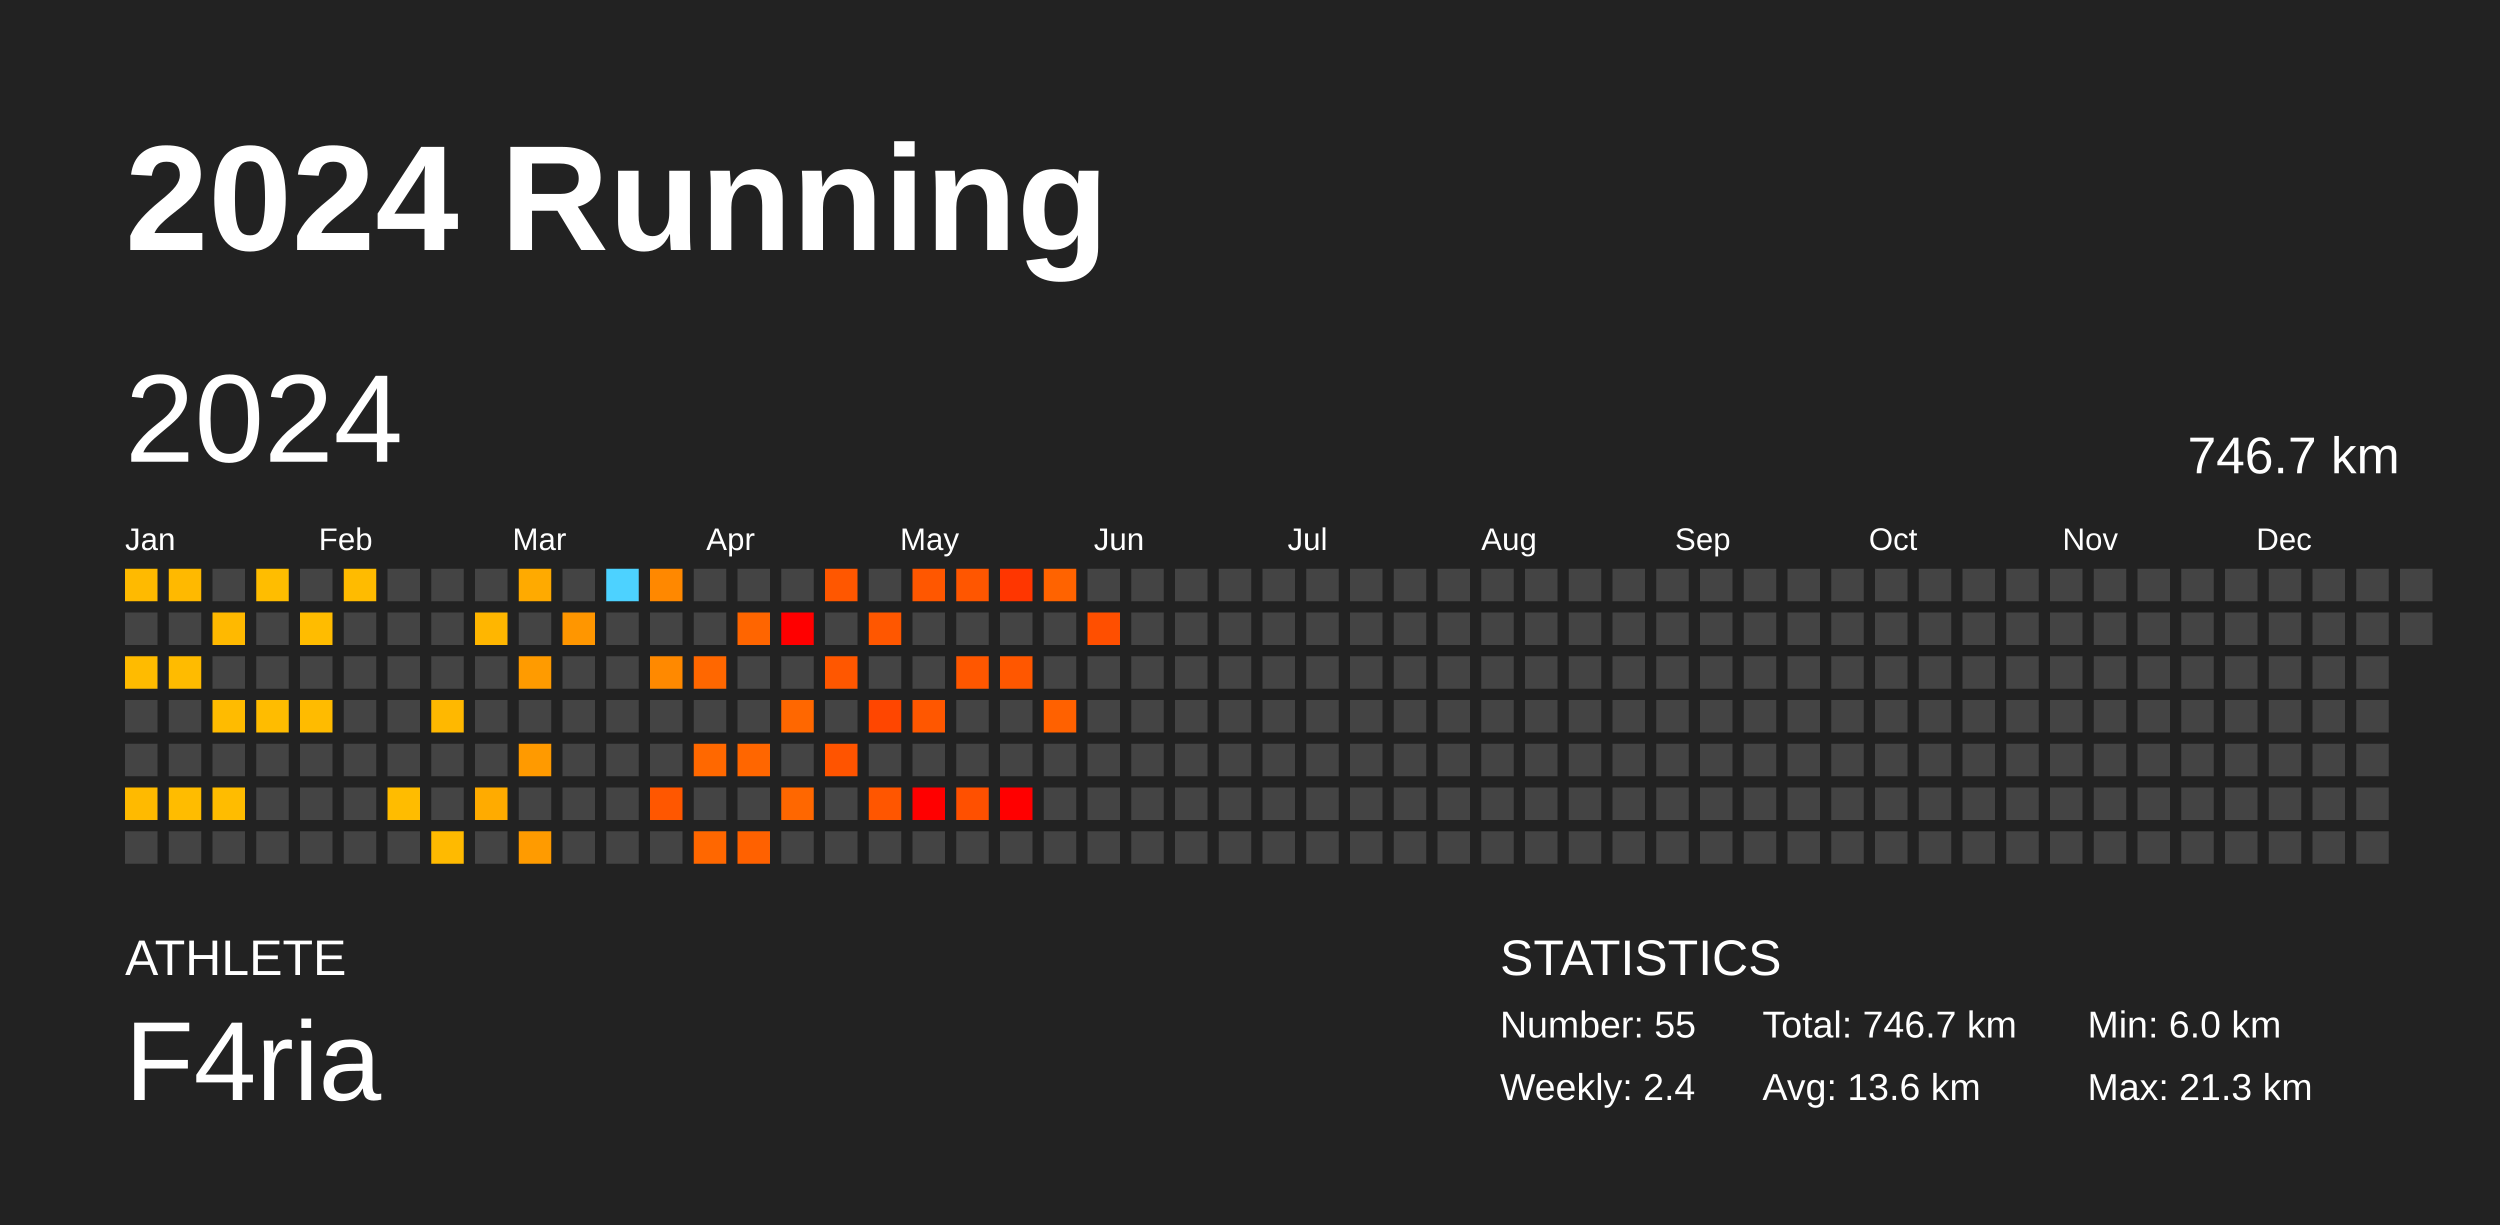
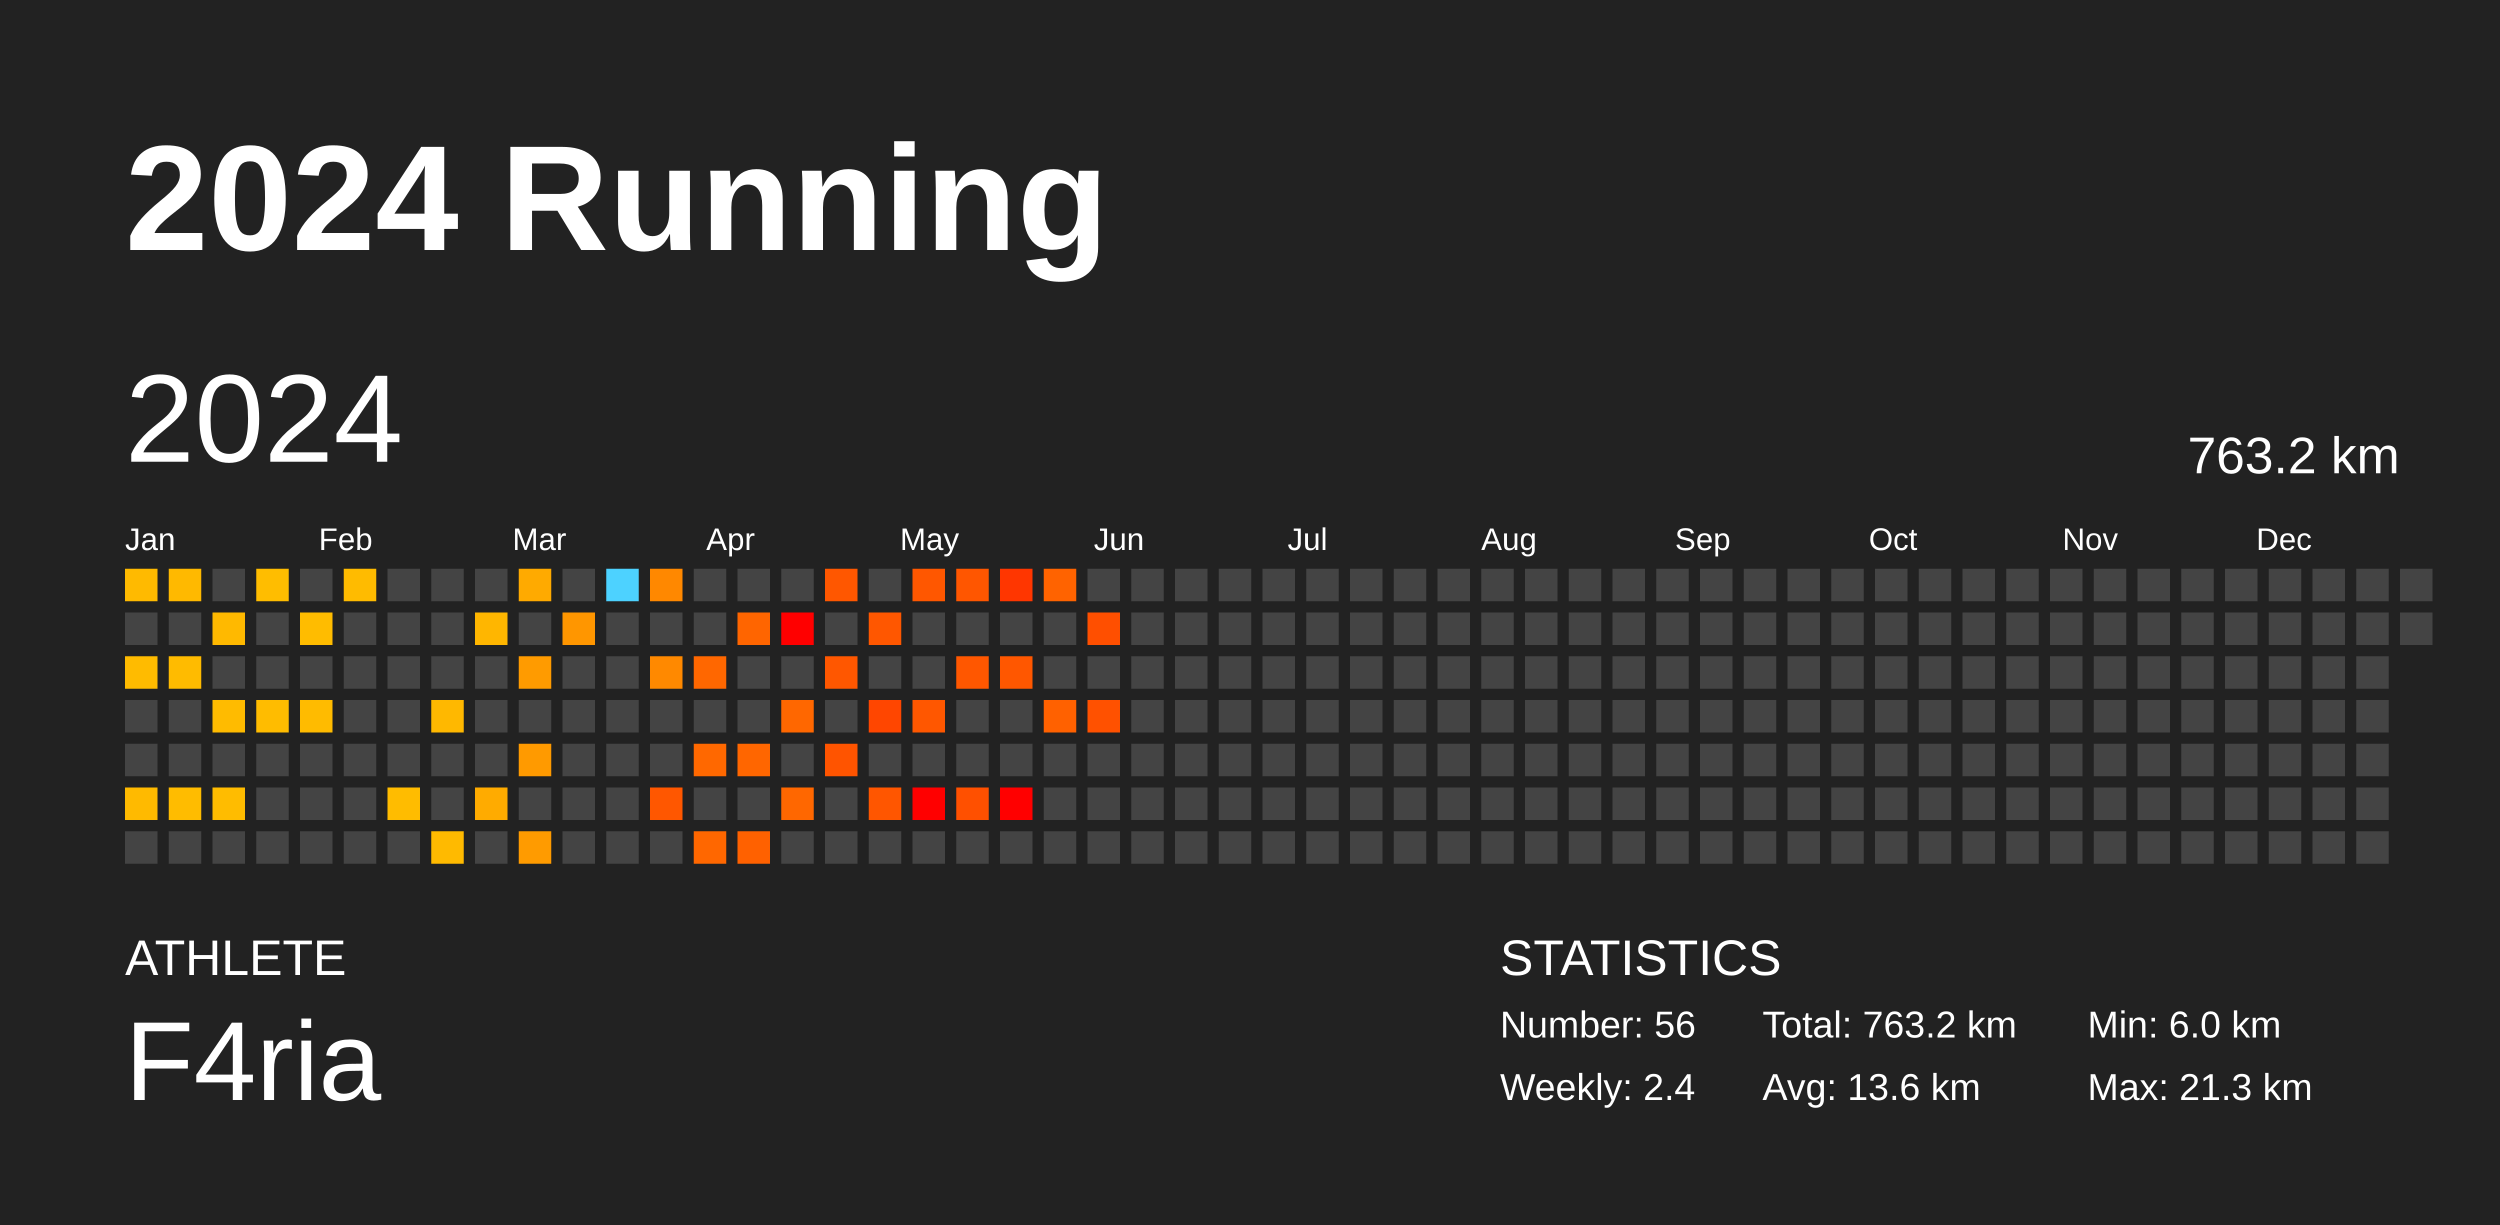
<svg xmlns="http://www.w3.org/2000/svg" baseProfile="full" height="98mm" version="1.1" viewBox="0,0,200,98" width="200mm">
  <defs />
  <rect fill="#222222" height="98" width="200" x="0" y="0" />
  <text fill="#FFFFFF" style="font-size:12px; font-family:Arial; font-weight:bold;" x="10" y="20">2024 Running</text>
  <text fill="#FFFFFF" style="font-size:4px; font-family:Arial" x="10" y="78">ATHLETE</text>
  <text fill="#FFFFFF" style="font-size:9px; font-family:Arial" x="10" y="88">F4ria</text>
  <text fill="#FFFFFF" style="font-size:4px; font-family:Arial" x="120" y="78">STATISTICS</text>
-   <text fill="#FFFFFF" style="font-size:3px; font-family:Arial" x="120" y="83">Number: 55</text>
+   <text fill="#FFFFFF" style="font-size:3px; font-family:Arial" x="120" y="83">Number: 56</text>
  <text fill="#FFFFFF" style="font-size:3px; font-family:Arial" x="120" y="88">Weekly: 2.4</text>
-   <text fill="#FFFFFF" style="font-size:3px; font-family:Arial" x="141" y="83">Total: 746.7 km</text>
+   <text fill="#FFFFFF" style="font-size:3px; font-family:Arial" x="141" y="83">Total: 763.2 km</text>
  <text fill="#FFFFFF" style="font-size:3px; font-family:Arial" x="141" y="88">Avg: 13.6 km</text>
  <text fill="#FFFFFF" style="font-size:3px; font-family:Arial" x="167" y="83">Min: 6.0 km</text>
  <text fill="#FFFFFF" style="font-size:3px; font-family:Arial" x="167" y="88">Max: 21.3 km</text>
  <text dominant-baseline="hanging" fill="#FFFFFF" style="font-size:10.0px; font-family:Arial;" x="10" y="30">2024</text>
-   <text dominant-baseline="hanging" fill="#FFFFFF" style="font-size:4.125px; font-family:Arial;" x="175" y="35">746.7 km</text>
+   <text dominant-baseline="hanging" fill="#FFFFFF" style="font-size:4.125px; font-family:Arial;" x="175" y="35">763.2 km</text>
  <text fill="#FFFFFF" style="font-size:2.5px; font-family:Arial" x="10.0" y="44">Jan</text>
  <text fill="#FFFFFF" style="font-size:2.5px; font-family:Arial" x="25.5" y="44">Feb</text>
  <text fill="#FFFFFF" style="font-size:2.5px; font-family:Arial" x="41.0" y="44">Mar</text>
  <text fill="#FFFFFF" style="font-size:2.5px; font-family:Arial" x="56.5" y="44">Apr</text>
  <text fill="#FFFFFF" style="font-size:2.5px; font-family:Arial" x="72.0" y="44">May</text>
  <text fill="#FFFFFF" style="font-size:2.5px; font-family:Arial" x="87.5" y="44">Jun</text>
  <text fill="#FFFFFF" style="font-size:2.5px; font-family:Arial" x="103.0" y="44">Jul</text>
  <text fill="#FFFFFF" style="font-size:2.5px; font-family:Arial" x="118.5" y="44">Aug</text>
  <text fill="#FFFFFF" style="font-size:2.5px; font-family:Arial" x="134.0" y="44">Sep</text>
  <text fill="#FFFFFF" style="font-size:2.5px; font-family:Arial" x="149.5" y="44">Oct</text>
  <text fill="#FFFFFF" style="font-size:2.5px; font-family:Arial" x="165.0" y="44">Nov</text>
  <text fill="#FFFFFF" style="font-size:2.5px; font-family:Arial" x="180.5" y="44">Dec</text>
  <rect fill="#ffba00" height="2.6" width="2.6" x="10.0" y="45.5" />
  <rect fill="#444444" height="2.6" width="2.6" x="10.0" y="49.0" />
  <rect fill="#ffbb00" height="2.6" width="2.6" x="10.0" y="52.5" />
  <rect fill="#444444" height="2.6" width="2.6" x="10.0" y="56.0" />
  <rect fill="#444444" height="2.6" width="2.6" x="10.0" y="59.5" />
  <rect fill="#ffba00" height="2.6" width="2.6" x="10.0" y="63.0" />
  <rect fill="#444444" height="2.6" width="2.6" x="10.0" y="66.5" />
  <rect fill="#ffb900" height="2.6" width="2.6" x="13.5" y="45.5" />
  <rect fill="#444444" height="2.6" width="2.6" x="13.5" y="49.0" />
  <rect fill="#ffbb00" height="2.6" width="2.6" x="13.5" y="52.5" />
  <rect fill="#444444" height="2.6" width="2.6" x="13.5" y="56.0" />
  <rect fill="#444444" height="2.6" width="2.6" x="13.5" y="59.5" />
  <rect fill="#ffbc00" height="2.6" width="2.6" x="13.5" y="63.0" />
  <rect fill="#444444" height="2.6" width="2.6" x="13.5" y="66.5" />
  <rect fill="#444444" height="2.6" width="2.6" x="17.0" y="45.5" />
  <rect fill="#ffb900" height="2.6" width="2.6" x="17.0" y="49.0" />
  <rect fill="#444444" height="2.6" width="2.6" x="17.0" y="52.5" />
  <rect fill="#ffbb00" height="2.6" width="2.6" x="17.0" y="56.0" />
  <rect fill="#444444" height="2.6" width="2.6" x="17.0" y="59.5" />
  <rect fill="#ffbc00" height="2.6" width="2.6" x="17.0" y="63.0" />
  <rect fill="#444444" height="2.6" width="2.6" x="17.0" y="66.5" />
  <rect fill="#ffbd00" height="2.6" width="2.6" x="20.5" y="45.5" />
  <rect fill="#444444" height="2.6" width="2.6" x="20.5" y="49.0" />
  <rect fill="#444444" height="2.6" width="2.6" x="20.5" y="52.5" />
  <rect fill="#ffbc00" height="2.6" width="2.6" x="20.5" y="56.0" />
  <rect fill="#444444" height="2.6" width="2.6" x="20.5" y="59.5" />
  <rect fill="#444444" height="2.6" width="2.6" x="20.5" y="63.0" />
  <rect fill="#444444" height="2.6" width="2.6" x="20.5" y="66.5" />
  <rect fill="#444444" height="2.6" width="2.6" x="24.0" y="45.5" />
  <rect fill="#ffbc00" height="2.6" width="2.6" x="24.0" y="49.0" />
  <rect fill="#444444" height="2.6" width="2.6" x="24.0" y="52.5" />
  <rect fill="#ffbb00" height="2.6" width="2.6" x="24.0" y="56.0" />
  <rect fill="#444444" height="2.6" width="2.6" x="24.0" y="59.5" />
  <rect fill="#444444" height="2.6" width="2.6" x="24.0" y="63.0" />
  <rect fill="#444444" height="2.6" width="2.6" x="24.0" y="66.5" />
  <rect fill="#ffbb00" height="2.6" width="2.6" x="27.5" y="45.5" />
  <rect fill="#444444" height="2.6" width="2.6" x="27.5" y="49.0" />
  <rect fill="#444444" height="2.6" width="2.6" x="27.5" y="52.5" />
  <rect fill="#444444" height="2.6" width="2.6" x="27.5" y="56.0" />
  <rect fill="#444444" height="2.6" width="2.6" x="27.5" y="59.5" />
  <rect fill="#444444" height="2.6" width="2.6" x="27.5" y="63.0" />
  <rect fill="#444444" height="2.6" width="2.6" x="27.5" y="66.5" />
  <rect fill="#444444" height="2.6" width="2.6" x="31.0" y="45.5" />
  <rect fill="#444444" height="2.6" width="2.6" x="31.0" y="49.0" />
  <rect fill="#444444" height="2.6" width="2.6" x="31.0" y="52.5" />
  <rect fill="#444444" height="2.6" width="2.6" x="31.0" y="56.0" />
  <rect fill="#444444" height="2.6" width="2.6" x="31.0" y="59.5" />
  <rect fill="#ffbc00" height="2.6" width="2.6" x="31.0" y="63.0" />
  <rect fill="#444444" height="2.6" width="2.6" x="31.0" y="66.5" />
  <rect fill="#444444" height="2.6" width="2.6" x="34.5" y="45.5" />
  <rect fill="#444444" height="2.6" width="2.6" x="34.5" y="49.0" />
  <rect fill="#444444" height="2.6" width="2.6" x="34.5" y="52.5" />
  <rect fill="#ffb800" height="2.6" width="2.6" x="34.5" y="56.0" />
  <rect fill="#444444" height="2.6" width="2.6" x="34.5" y="59.5" />
  <rect fill="#444444" height="2.6" width="2.6" x="34.5" y="63.0" />
  <rect fill="#ffba00" height="2.6" width="2.6" x="34.5" y="66.5" />
  <rect fill="#444444" height="2.6" width="2.6" x="38.0" y="45.5" />
  <rect fill="#ffb600" height="2.6" width="2.6" x="38.0" y="49.0" />
  <rect fill="#444444" height="2.6" width="2.6" x="38.0" y="52.5" />
  <rect fill="#444444" height="2.6" width="2.6" x="38.0" y="56.0" />
  <rect fill="#444444" height="2.6" width="2.6" x="38.0" y="59.5" />
  <rect fill="#ffab00" height="2.6" width="2.6" x="38.0" y="63.0" />
  <rect fill="#444444" height="2.6" width="2.6" x="38.0" y="66.5" />
  <rect fill="#ffaa00" height="2.6" width="2.6" x="41.5" y="45.5" />
  <rect fill="#444444" height="2.6" width="2.6" x="41.5" y="49.0" />
  <rect fill="#ff9b00" height="2.6" width="2.6" x="41.5" y="52.5" />
  <rect fill="#444444" height="2.6" width="2.6" x="41.5" y="56.0" />
  <rect fill="#ff9a00" height="2.6" width="2.6" x="41.5" y="59.5" />
  <rect fill="#444444" height="2.6" width="2.6" x="41.5" y="63.0" />
  <rect fill="#ff9b00" height="2.6" width="2.6" x="41.5" y="66.5" />
  <rect fill="#444444" height="2.6" width="2.6" x="45.0" y="45.5" />
  <rect fill="#ff9600" height="2.6" width="2.6" x="45.0" y="49.0" />
  <rect fill="#444444" height="2.6" width="2.6" x="45.0" y="52.5" />
  <rect fill="#444444" height="2.6" width="2.6" x="45.0" y="56.0" />
  <rect fill="#444444" height="2.6" width="2.6" x="45.0" y="59.5" />
  <rect fill="#444444" height="2.6" width="2.6" x="45.0" y="63.0" />
  <rect fill="#444444" height="2.6" width="2.6" x="45.0" y="66.5" />
  <rect fill="#4dd2ff" height="2.6" width="2.6" x="48.5" y="45.5" />
  <rect fill="#444444" height="2.6" width="2.6" x="48.5" y="49.0" />
  <rect fill="#444444" height="2.6" width="2.6" x="48.5" y="52.5" />
  <rect fill="#444444" height="2.6" width="2.6" x="48.5" y="56.0" />
  <rect fill="#444444" height="2.6" width="2.6" x="48.5" y="59.5" />
  <rect fill="#444444" height="2.6" width="2.6" x="48.5" y="63.0" />
  <rect fill="#444444" height="2.6" width="2.6" x="48.5" y="66.5" />
  <rect fill="#ff8800" height="2.6" width="2.6" x="52.0" y="45.5" />
  <rect fill="#444444" height="2.6" width="2.6" x="52.0" y="49.0" />
  <rect fill="#ff8900" height="2.6" width="2.6" x="52.0" y="52.5" />
  <rect fill="#444444" height="2.6" width="2.6" x="52.0" y="56.0" />
  <rect fill="#444444" height="2.6" width="2.6" x="52.0" y="59.5" />
  <rect fill="#ff5700" height="2.6" width="2.6" x="52.0" y="63.0" />
  <rect fill="#444444" height="2.6" width="2.6" x="52.0" y="66.5" />
  <rect fill="#444444" height="2.6" width="2.6" x="55.5" y="45.5" />
  <rect fill="#444444" height="2.6" width="2.6" x="55.5" y="49.0" />
  <rect fill="#ff6700" height="2.6" width="2.6" x="55.5" y="52.5" />
  <rect fill="#444444" height="2.6" width="2.6" x="55.5" y="56.0" />
  <rect fill="#ff6800" height="2.6" width="2.6" x="55.5" y="59.5" />
  <rect fill="#444444" height="2.6" width="2.6" x="55.5" y="63.0" />
  <rect fill="#ff6700" height="2.6" width="2.6" x="55.5" y="66.5" />
  <rect fill="#444444" height="2.6" width="2.6" x="59.0" y="45.5" />
  <rect fill="#ff6500" height="2.6" width="2.6" x="59.0" y="49.0" />
  <rect fill="#444444" height="2.6" width="2.6" x="59.0" y="52.5" />
  <rect fill="#444444" height="2.6" width="2.6" x="59.0" y="56.0" />
  <rect fill="#ff6600" height="2.6" width="2.6" x="59.0" y="59.5" />
  <rect fill="#444444" height="2.6" width="2.6" x="59.0" y="63.0" />
  <rect fill="#ff6100" height="2.6" width="2.6" x="59.0" y="66.5" />
  <rect fill="#444444" height="2.6" width="2.6" x="62.5" y="45.5" />
  <rect fill="red" height="2.6" width="2.6" x="62.5" y="49.0" />
  <rect fill="#444444" height="2.6" width="2.6" x="62.5" y="52.5" />
  <rect fill="#ff6700" height="2.6" width="2.6" x="62.5" y="56.0" />
  <rect fill="#444444" height="2.6" width="2.6" x="62.5" y="59.5" />
  <rect fill="#ff6700" height="2.6" width="2.6" x="62.5" y="63.0" />
  <rect fill="#444444" height="2.6" width="2.6" x="62.5" y="66.5" />
  <rect fill="#ff5700" height="2.6" width="2.6" x="66.0" y="45.5" />
  <rect fill="#444444" height="2.6" width="2.6" x="66.0" y="49.0" />
  <rect fill="#ff5700" height="2.6" width="2.6" x="66.0" y="52.5" />
  <rect fill="#444444" height="2.6" width="2.6" x="66.0" y="56.0" />
  <rect fill="#ff5400" height="2.6" width="2.6" x="66.0" y="59.5" />
  <rect fill="#444444" height="2.6" width="2.6" x="66.0" y="63.0" />
  <rect fill="#444444" height="2.6" width="2.6" x="66.0" y="66.5" />
  <rect fill="#444444" height="2.6" width="2.6" x="69.5" y="45.5" />
  <rect fill="#ff5700" height="2.6" width="2.6" x="69.5" y="49.0" />
  <rect fill="#444444" height="2.6" width="2.6" x="69.5" y="52.5" />
  <rect fill="#ff4600" height="2.6" width="2.6" x="69.5" y="56.0" />
  <rect fill="#444444" height="2.6" width="2.6" x="69.5" y="59.5" />
  <rect fill="#ff5600" height="2.6" width="2.6" x="69.5" y="63.0" />
  <rect fill="#444444" height="2.6" width="2.6" x="69.5" y="66.5" />
  <rect fill="#ff5700" height="2.6" width="2.6" x="73.0" y="45.5" />
  <rect fill="#444444" height="2.6" width="2.6" x="73.0" y="49.0" />
  <rect fill="#444444" height="2.6" width="2.6" x="73.0" y="52.5" />
  <rect fill="#ff5700" height="2.6" width="2.6" x="73.0" y="56.0" />
  <rect fill="#444444" height="2.6" width="2.6" x="73.0" y="59.5" />
  <rect fill="red" height="2.6" width="2.6" x="73.0" y="63.0" />
  <rect fill="#444444" height="2.6" width="2.6" x="73.0" y="66.5" />
  <rect fill="#ff5600" height="2.6" width="2.6" x="76.5" y="45.5" />
  <rect fill="#444444" height="2.6" width="2.6" x="76.5" y="49.0" />
  <rect fill="#ff5700" height="2.6" width="2.6" x="76.5" y="52.5" />
  <rect fill="#444444" height="2.6" width="2.6" x="76.5" y="56.0" />
  <rect fill="#444444" height="2.6" width="2.6" x="76.5" y="59.5" />
  <rect fill="#ff5000" height="2.6" width="2.6" x="76.5" y="63.0" />
  <rect fill="#444444" height="2.6" width="2.6" x="76.5" y="66.5" />
  <rect fill="#ff3600" height="2.6" width="2.6" x="80.0" y="45.5" />
  <rect fill="#444444" height="2.6" width="2.6" x="80.0" y="49.0" />
  <rect fill="#ff5700" height="2.6" width="2.6" x="80.0" y="52.5" />
  <rect fill="#444444" height="2.6" width="2.6" x="80.0" y="56.0" />
  <rect fill="#444444" height="2.6" width="2.6" x="80.0" y="59.5" />
  <rect fill="red" height="2.6" width="2.6" x="80.0" y="63.0" />
  <rect fill="#444444" height="2.6" width="2.6" x="80.0" y="66.5" />
  <rect fill="#ff6300" height="2.6" width="2.6" x="83.5" y="45.5" />
  <rect fill="#444444" height="2.6" width="2.6" x="83.5" y="49.0" />
  <rect fill="#444444" height="2.6" width="2.6" x="83.5" y="52.5" />
  <rect fill="#ff6100" height="2.6" width="2.6" x="83.5" y="56.0" />
  <rect fill="#444444" height="2.6" width="2.6" x="83.5" y="59.5" />
  <rect fill="#444444" height="2.6" width="2.6" x="83.5" y="63.0" />
  <rect fill="#444444" height="2.6" width="2.6" x="83.5" y="66.5" />
  <rect fill="#444444" height="2.6" width="2.6" x="87.0" y="45.5" />
  <rect fill="#ff4f00" height="2.6" width="2.6" x="87.0" y="49.0" />
  <rect fill="#444444" height="2.6" width="2.6" x="87.0" y="52.5" />
-   <rect fill="#444444" height="2.6" width="2.6" x="87.0" y="56.0" />
+   <rect fill="#ff5100" height="2.6" width="2.6" x="87.0" y="56.0" />
  <rect fill="#444444" height="2.6" width="2.6" x="87.0" y="59.5" />
  <rect fill="#444444" height="2.6" width="2.6" x="87.0" y="63.0" />
  <rect fill="#444444" height="2.6" width="2.6" x="87.0" y="66.5" />
  <rect fill="#444444" height="2.6" width="2.6" x="90.5" y="45.5" />
  <rect fill="#444444" height="2.6" width="2.6" x="90.5" y="49.0" />
  <rect fill="#444444" height="2.6" width="2.6" x="90.5" y="52.5" />
  <rect fill="#444444" height="2.6" width="2.6" x="90.5" y="56.0" />
  <rect fill="#444444" height="2.6" width="2.6" x="90.5" y="59.5" />
  <rect fill="#444444" height="2.6" width="2.6" x="90.5" y="63.0" />
  <rect fill="#444444" height="2.6" width="2.6" x="90.5" y="66.5" />
  <rect fill="#444444" height="2.6" width="2.6" x="94.0" y="45.5" />
  <rect fill="#444444" height="2.6" width="2.6" x="94.0" y="49.0" />
  <rect fill="#444444" height="2.6" width="2.6" x="94.0" y="52.5" />
  <rect fill="#444444" height="2.6" width="2.6" x="94.0" y="56.0" />
  <rect fill="#444444" height="2.6" width="2.6" x="94.0" y="59.5" />
  <rect fill="#444444" height="2.6" width="2.6" x="94.0" y="63.0" />
  <rect fill="#444444" height="2.6" width="2.6" x="94.0" y="66.5" />
  <rect fill="#444444" height="2.6" width="2.6" x="97.5" y="45.5" />
  <rect fill="#444444" height="2.6" width="2.6" x="97.5" y="49.0" />
  <rect fill="#444444" height="2.6" width="2.6" x="97.5" y="52.5" />
  <rect fill="#444444" height="2.6" width="2.6" x="97.5" y="56.0" />
  <rect fill="#444444" height="2.6" width="2.6" x="97.5" y="59.5" />
  <rect fill="#444444" height="2.6" width="2.6" x="97.5" y="63.0" />
  <rect fill="#444444" height="2.6" width="2.6" x="97.5" y="66.5" />
  <rect fill="#444444" height="2.6" width="2.6" x="101.0" y="45.5" />
  <rect fill="#444444" height="2.6" width="2.6" x="101.0" y="49.0" />
  <rect fill="#444444" height="2.6" width="2.6" x="101.0" y="52.5" />
  <rect fill="#444444" height="2.6" width="2.6" x="101.0" y="56.0" />
  <rect fill="#444444" height="2.6" width="2.6" x="101.0" y="59.5" />
  <rect fill="#444444" height="2.6" width="2.6" x="101.0" y="63.0" />
  <rect fill="#444444" height="2.6" width="2.6" x="101.0" y="66.5" />
  <rect fill="#444444" height="2.6" width="2.6" x="104.5" y="45.5" />
  <rect fill="#444444" height="2.6" width="2.6" x="104.5" y="49.0" />
  <rect fill="#444444" height="2.6" width="2.6" x="104.5" y="52.5" />
  <rect fill="#444444" height="2.6" width="2.6" x="104.5" y="56.0" />
  <rect fill="#444444" height="2.6" width="2.6" x="104.5" y="59.5" />
  <rect fill="#444444" height="2.6" width="2.6" x="104.5" y="63.0" />
  <rect fill="#444444" height="2.6" width="2.6" x="104.5" y="66.5" />
  <rect fill="#444444" height="2.6" width="2.6" x="108.0" y="45.5" />
  <rect fill="#444444" height="2.6" width="2.6" x="108.0" y="49.0" />
  <rect fill="#444444" height="2.6" width="2.6" x="108.0" y="52.5" />
  <rect fill="#444444" height="2.6" width="2.6" x="108.0" y="56.0" />
  <rect fill="#444444" height="2.6" width="2.6" x="108.0" y="59.5" />
  <rect fill="#444444" height="2.6" width="2.6" x="108.0" y="63.0" />
  <rect fill="#444444" height="2.6" width="2.6" x="108.0" y="66.5" />
  <rect fill="#444444" height="2.6" width="2.6" x="111.5" y="45.5" />
  <rect fill="#444444" height="2.6" width="2.6" x="111.5" y="49.0" />
  <rect fill="#444444" height="2.6" width="2.6" x="111.5" y="52.5" />
  <rect fill="#444444" height="2.6" width="2.6" x="111.5" y="56.0" />
  <rect fill="#444444" height="2.6" width="2.6" x="111.5" y="59.5" />
  <rect fill="#444444" height="2.6" width="2.6" x="111.5" y="63.0" />
  <rect fill="#444444" height="2.6" width="2.6" x="111.5" y="66.5" />
  <rect fill="#444444" height="2.6" width="2.6" x="115.0" y="45.5" />
  <rect fill="#444444" height="2.6" width="2.6" x="115.0" y="49.0" />
  <rect fill="#444444" height="2.6" width="2.6" x="115.0" y="52.5" />
  <rect fill="#444444" height="2.6" width="2.6" x="115.0" y="56.0" />
  <rect fill="#444444" height="2.6" width="2.6" x="115.0" y="59.5" />
  <rect fill="#444444" height="2.6" width="2.6" x="115.0" y="63.0" />
  <rect fill="#444444" height="2.6" width="2.6" x="115.0" y="66.5" />
  <rect fill="#444444" height="2.6" width="2.6" x="118.5" y="45.5" />
  <rect fill="#444444" height="2.6" width="2.6" x="118.5" y="49.0" />
  <rect fill="#444444" height="2.6" width="2.6" x="118.5" y="52.5" />
  <rect fill="#444444" height="2.6" width="2.6" x="118.5" y="56.0" />
  <rect fill="#444444" height="2.6" width="2.6" x="118.5" y="59.5" />
  <rect fill="#444444" height="2.6" width="2.6" x="118.5" y="63.0" />
  <rect fill="#444444" height="2.6" width="2.6" x="118.5" y="66.5" />
  <rect fill="#444444" height="2.6" width="2.6" x="122.0" y="45.5" />
  <rect fill="#444444" height="2.6" width="2.6" x="122.0" y="49.0" />
  <rect fill="#444444" height="2.6" width="2.6" x="122.0" y="52.5" />
  <rect fill="#444444" height="2.6" width="2.6" x="122.0" y="56.0" />
  <rect fill="#444444" height="2.6" width="2.6" x="122.0" y="59.5" />
  <rect fill="#444444" height="2.6" width="2.6" x="122.0" y="63.0" />
  <rect fill="#444444" height="2.6" width="2.6" x="122.0" y="66.5" />
  <rect fill="#444444" height="2.6" width="2.6" x="125.5" y="45.5" />
  <rect fill="#444444" height="2.6" width="2.6" x="125.5" y="49.0" />
  <rect fill="#444444" height="2.6" width="2.6" x="125.5" y="52.5" />
  <rect fill="#444444" height="2.6" width="2.6" x="125.5" y="56.0" />
  <rect fill="#444444" height="2.6" width="2.6" x="125.5" y="59.5" />
  <rect fill="#444444" height="2.6" width="2.6" x="125.5" y="63.0" />
  <rect fill="#444444" height="2.6" width="2.6" x="125.5" y="66.5" />
  <rect fill="#444444" height="2.6" width="2.6" x="129.0" y="45.5" />
  <rect fill="#444444" height="2.6" width="2.6" x="129.0" y="49.0" />
  <rect fill="#444444" height="2.6" width="2.6" x="129.0" y="52.5" />
  <rect fill="#444444" height="2.6" width="2.6" x="129.0" y="56.0" />
  <rect fill="#444444" height="2.6" width="2.6" x="129.0" y="59.5" />
  <rect fill="#444444" height="2.6" width="2.6" x="129.0" y="63.0" />
  <rect fill="#444444" height="2.6" width="2.6" x="129.0" y="66.5" />
  <rect fill="#444444" height="2.6" width="2.6" x="132.5" y="45.5" />
  <rect fill="#444444" height="2.6" width="2.6" x="132.5" y="49.0" />
  <rect fill="#444444" height="2.6" width="2.6" x="132.5" y="52.5" />
  <rect fill="#444444" height="2.6" width="2.6" x="132.5" y="56.0" />
  <rect fill="#444444" height="2.6" width="2.6" x="132.5" y="59.5" />
  <rect fill="#444444" height="2.6" width="2.6" x="132.5" y="63.0" />
  <rect fill="#444444" height="2.6" width="2.6" x="132.5" y="66.5" />
  <rect fill="#444444" height="2.6" width="2.6" x="136.0" y="45.5" />
  <rect fill="#444444" height="2.6" width="2.6" x="136.0" y="49.0" />
  <rect fill="#444444" height="2.6" width="2.6" x="136.0" y="52.5" />
  <rect fill="#444444" height="2.6" width="2.6" x="136.0" y="56.0" />
  <rect fill="#444444" height="2.6" width="2.6" x="136.0" y="59.5" />
  <rect fill="#444444" height="2.6" width="2.6" x="136.0" y="63.0" />
  <rect fill="#444444" height="2.6" width="2.6" x="136.0" y="66.5" />
  <rect fill="#444444" height="2.6" width="2.6" x="139.5" y="45.5" />
  <rect fill="#444444" height="2.6" width="2.6" x="139.5" y="49.0" />
  <rect fill="#444444" height="2.6" width="2.6" x="139.5" y="52.5" />
  <rect fill="#444444" height="2.6" width="2.6" x="139.5" y="56.0" />
  <rect fill="#444444" height="2.6" width="2.6" x="139.5" y="59.5" />
  <rect fill="#444444" height="2.6" width="2.6" x="139.5" y="63.0" />
  <rect fill="#444444" height="2.6" width="2.6" x="139.5" y="66.5" />
  <rect fill="#444444" height="2.6" width="2.6" x="143.0" y="45.5" />
  <rect fill="#444444" height="2.6" width="2.6" x="143.0" y="49.0" />
  <rect fill="#444444" height="2.6" width="2.6" x="143.0" y="52.5" />
  <rect fill="#444444" height="2.6" width="2.6" x="143.0" y="56.0" />
  <rect fill="#444444" height="2.6" width="2.6" x="143.0" y="59.5" />
  <rect fill="#444444" height="2.6" width="2.6" x="143.0" y="63.0" />
  <rect fill="#444444" height="2.6" width="2.6" x="143.0" y="66.5" />
  <rect fill="#444444" height="2.6" width="2.6" x="146.5" y="45.5" />
  <rect fill="#444444" height="2.6" width="2.6" x="146.5" y="49.0" />
  <rect fill="#444444" height="2.6" width="2.6" x="146.5" y="52.5" />
  <rect fill="#444444" height="2.6" width="2.6" x="146.5" y="56.0" />
  <rect fill="#444444" height="2.6" width="2.6" x="146.5" y="59.5" />
  <rect fill="#444444" height="2.6" width="2.6" x="146.5" y="63.0" />
  <rect fill="#444444" height="2.6" width="2.6" x="146.5" y="66.5" />
  <rect fill="#444444" height="2.6" width="2.6" x="150.0" y="45.5" />
  <rect fill="#444444" height="2.6" width="2.6" x="150.0" y="49.0" />
  <rect fill="#444444" height="2.6" width="2.6" x="150.0" y="52.5" />
  <rect fill="#444444" height="2.6" width="2.6" x="150.0" y="56.0" />
  <rect fill="#444444" height="2.6" width="2.6" x="150.0" y="59.5" />
  <rect fill="#444444" height="2.6" width="2.6" x="150.0" y="63.0" />
  <rect fill="#444444" height="2.6" width="2.6" x="150.0" y="66.5" />
  <rect fill="#444444" height="2.6" width="2.6" x="153.5" y="45.5" />
  <rect fill="#444444" height="2.6" width="2.6" x="153.5" y="49.0" />
  <rect fill="#444444" height="2.6" width="2.6" x="153.5" y="52.5" />
  <rect fill="#444444" height="2.6" width="2.6" x="153.5" y="56.0" />
  <rect fill="#444444" height="2.6" width="2.6" x="153.5" y="59.5" />
  <rect fill="#444444" height="2.6" width="2.6" x="153.5" y="63.0" />
  <rect fill="#444444" height="2.6" width="2.6" x="153.5" y="66.5" />
  <rect fill="#444444" height="2.6" width="2.6" x="157.0" y="45.5" />
  <rect fill="#444444" height="2.6" width="2.6" x="157.0" y="49.0" />
  <rect fill="#444444" height="2.6" width="2.6" x="157.0" y="52.5" />
  <rect fill="#444444" height="2.6" width="2.6" x="157.0" y="56.0" />
  <rect fill="#444444" height="2.6" width="2.6" x="157.0" y="59.5" />
  <rect fill="#444444" height="2.6" width="2.6" x="157.0" y="63.0" />
  <rect fill="#444444" height="2.6" width="2.6" x="157.0" y="66.5" />
  <rect fill="#444444" height="2.6" width="2.6" x="160.5" y="45.5" />
  <rect fill="#444444" height="2.6" width="2.6" x="160.5" y="49.0" />
  <rect fill="#444444" height="2.6" width="2.6" x="160.5" y="52.5" />
  <rect fill="#444444" height="2.6" width="2.6" x="160.5" y="56.0" />
  <rect fill="#444444" height="2.6" width="2.6" x="160.5" y="59.5" />
  <rect fill="#444444" height="2.6" width="2.6" x="160.5" y="63.0" />
  <rect fill="#444444" height="2.6" width="2.6" x="160.5" y="66.5" />
  <rect fill="#444444" height="2.6" width="2.6" x="164.0" y="45.5" />
  <rect fill="#444444" height="2.6" width="2.6" x="164.0" y="49.0" />
  <rect fill="#444444" height="2.6" width="2.6" x="164.0" y="52.5" />
  <rect fill="#444444" height="2.6" width="2.6" x="164.0" y="56.0" />
  <rect fill="#444444" height="2.6" width="2.6" x="164.0" y="59.5" />
  <rect fill="#444444" height="2.6" width="2.6" x="164.0" y="63.0" />
  <rect fill="#444444" height="2.6" width="2.6" x="164.0" y="66.5" />
  <rect fill="#444444" height="2.6" width="2.6" x="167.5" y="45.5" />
  <rect fill="#444444" height="2.6" width="2.6" x="167.5" y="49.0" />
  <rect fill="#444444" height="2.6" width="2.6" x="167.5" y="52.5" />
  <rect fill="#444444" height="2.6" width="2.6" x="167.5" y="56.0" />
  <rect fill="#444444" height="2.6" width="2.6" x="167.5" y="59.5" />
  <rect fill="#444444" height="2.6" width="2.6" x="167.5" y="63.0" />
  <rect fill="#444444" height="2.6" width="2.6" x="167.5" y="66.5" />
  <rect fill="#444444" height="2.6" width="2.6" x="171.0" y="45.5" />
  <rect fill="#444444" height="2.6" width="2.6" x="171.0" y="49.0" />
  <rect fill="#444444" height="2.6" width="2.6" x="171.0" y="52.5" />
  <rect fill="#444444" height="2.6" width="2.6" x="171.0" y="56.0" />
  <rect fill="#444444" height="2.6" width="2.6" x="171.0" y="59.5" />
  <rect fill="#444444" height="2.6" width="2.6" x="171.0" y="63.0" />
  <rect fill="#444444" height="2.6" width="2.6" x="171.0" y="66.5" />
  <rect fill="#444444" height="2.6" width="2.6" x="174.5" y="45.5" />
  <rect fill="#444444" height="2.6" width="2.6" x="174.5" y="49.0" />
  <rect fill="#444444" height="2.6" width="2.6" x="174.5" y="52.5" />
  <rect fill="#444444" height="2.6" width="2.6" x="174.5" y="56.0" />
  <rect fill="#444444" height="2.6" width="2.6" x="174.5" y="59.5" />
  <rect fill="#444444" height="2.6" width="2.6" x="174.5" y="63.0" />
  <rect fill="#444444" height="2.6" width="2.6" x="174.5" y="66.5" />
  <rect fill="#444444" height="2.6" width="2.6" x="178.0" y="45.5" />
  <rect fill="#444444" height="2.6" width="2.6" x="178.0" y="49.0" />
  <rect fill="#444444" height="2.6" width="2.6" x="178.0" y="52.5" />
  <rect fill="#444444" height="2.6" width="2.6" x="178.0" y="56.0" />
  <rect fill="#444444" height="2.6" width="2.6" x="178.0" y="59.5" />
  <rect fill="#444444" height="2.6" width="2.6" x="178.0" y="63.0" />
  <rect fill="#444444" height="2.6" width="2.6" x="178.0" y="66.5" />
  <rect fill="#444444" height="2.6" width="2.6" x="181.5" y="45.5" />
  <rect fill="#444444" height="2.6" width="2.6" x="181.5" y="49.0" />
  <rect fill="#444444" height="2.6" width="2.6" x="181.5" y="52.5" />
  <rect fill="#444444" height="2.6" width="2.6" x="181.5" y="56.0" />
  <rect fill="#444444" height="2.6" width="2.6" x="181.5" y="59.5" />
  <rect fill="#444444" height="2.6" width="2.6" x="181.5" y="63.0" />
  <rect fill="#444444" height="2.6" width="2.6" x="181.5" y="66.5" />
  <rect fill="#444444" height="2.6" width="2.6" x="185.0" y="45.5" />
  <rect fill="#444444" height="2.6" width="2.6" x="185.0" y="49.0" />
  <rect fill="#444444" height="2.6" width="2.6" x="185.0" y="52.5" />
  <rect fill="#444444" height="2.6" width="2.6" x="185.0" y="56.0" />
  <rect fill="#444444" height="2.6" width="2.6" x="185.0" y="59.5" />
  <rect fill="#444444" height="2.6" width="2.6" x="185.0" y="63.0" />
  <rect fill="#444444" height="2.6" width="2.6" x="185.0" y="66.5" />
  <rect fill="#444444" height="2.6" width="2.6" x="188.5" y="45.5" />
  <rect fill="#444444" height="2.6" width="2.6" x="188.5" y="49.0" />
  <rect fill="#444444" height="2.6" width="2.6" x="188.5" y="52.5" />
  <rect fill="#444444" height="2.6" width="2.6" x="188.5" y="56.0" />
  <rect fill="#444444" height="2.6" width="2.6" x="188.5" y="59.5" />
  <rect fill="#444444" height="2.6" width="2.6" x="188.5" y="63.0" />
  <rect fill="#444444" height="2.6" width="2.6" x="188.5" y="66.5" />
  <rect fill="#444444" height="2.6" width="2.6" x="192.0" y="45.5" />
  <rect fill="#444444" height="2.6" width="2.6" x="192.0" y="49.0" />
</svg>
